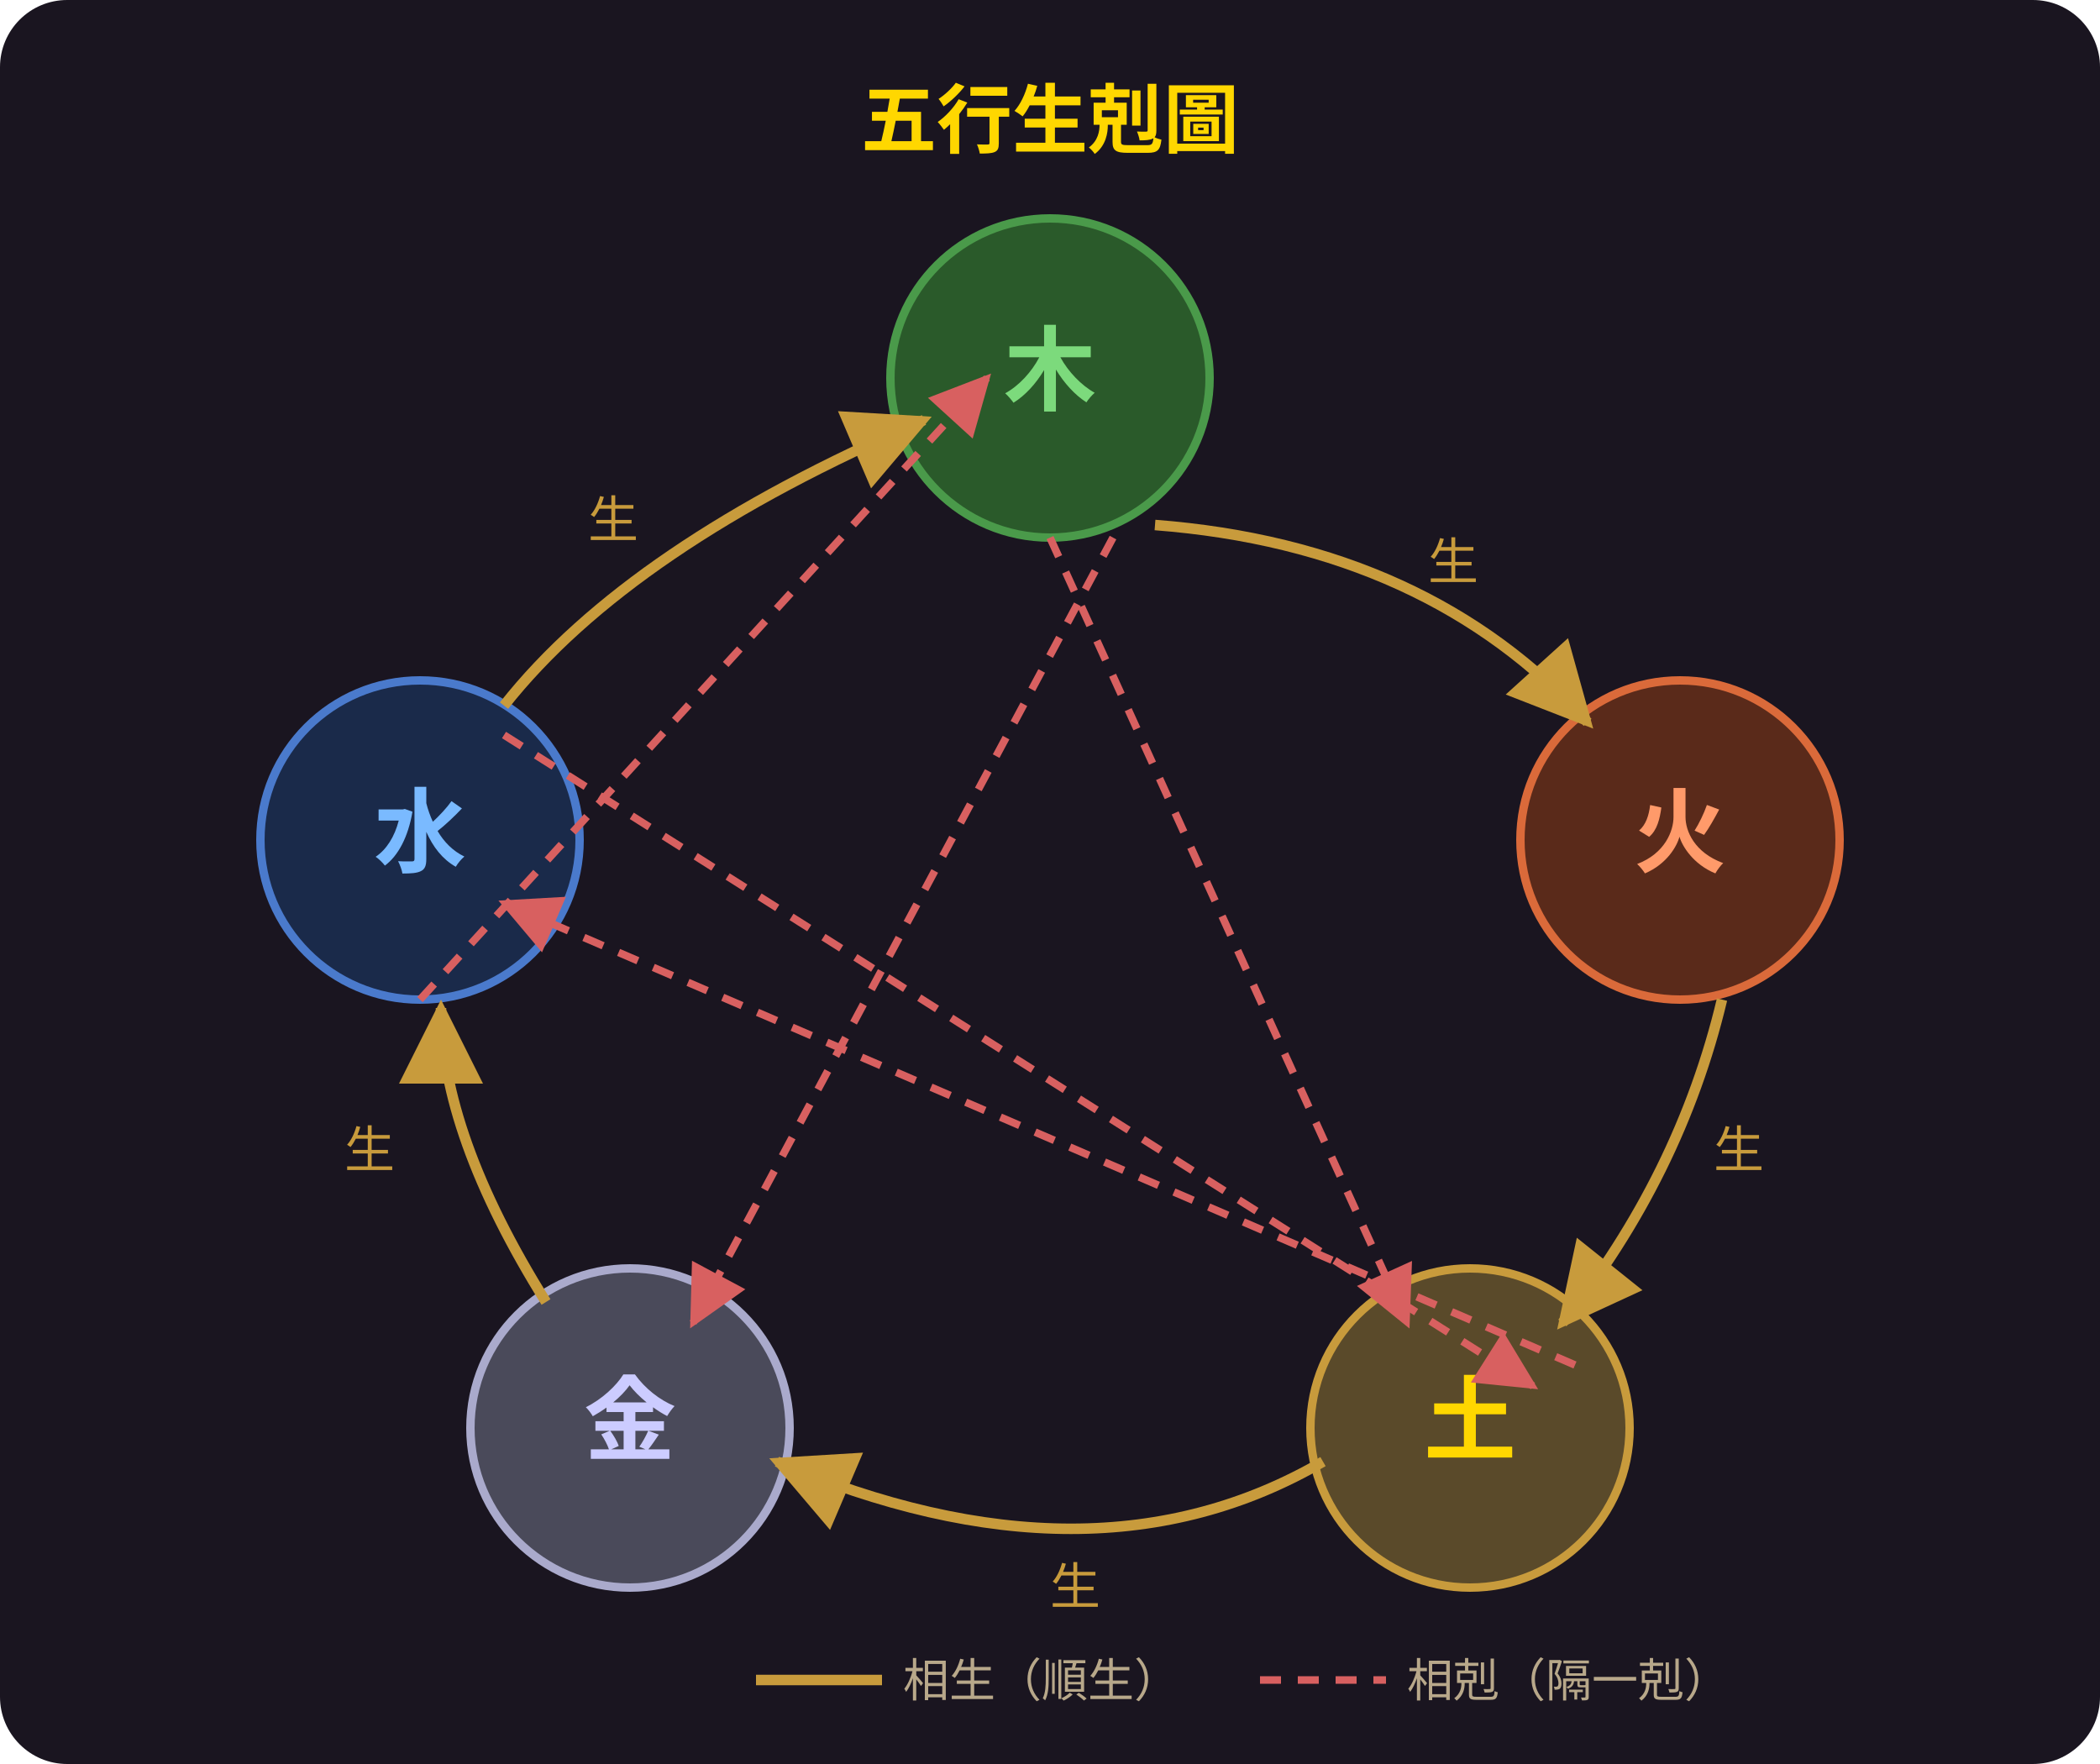
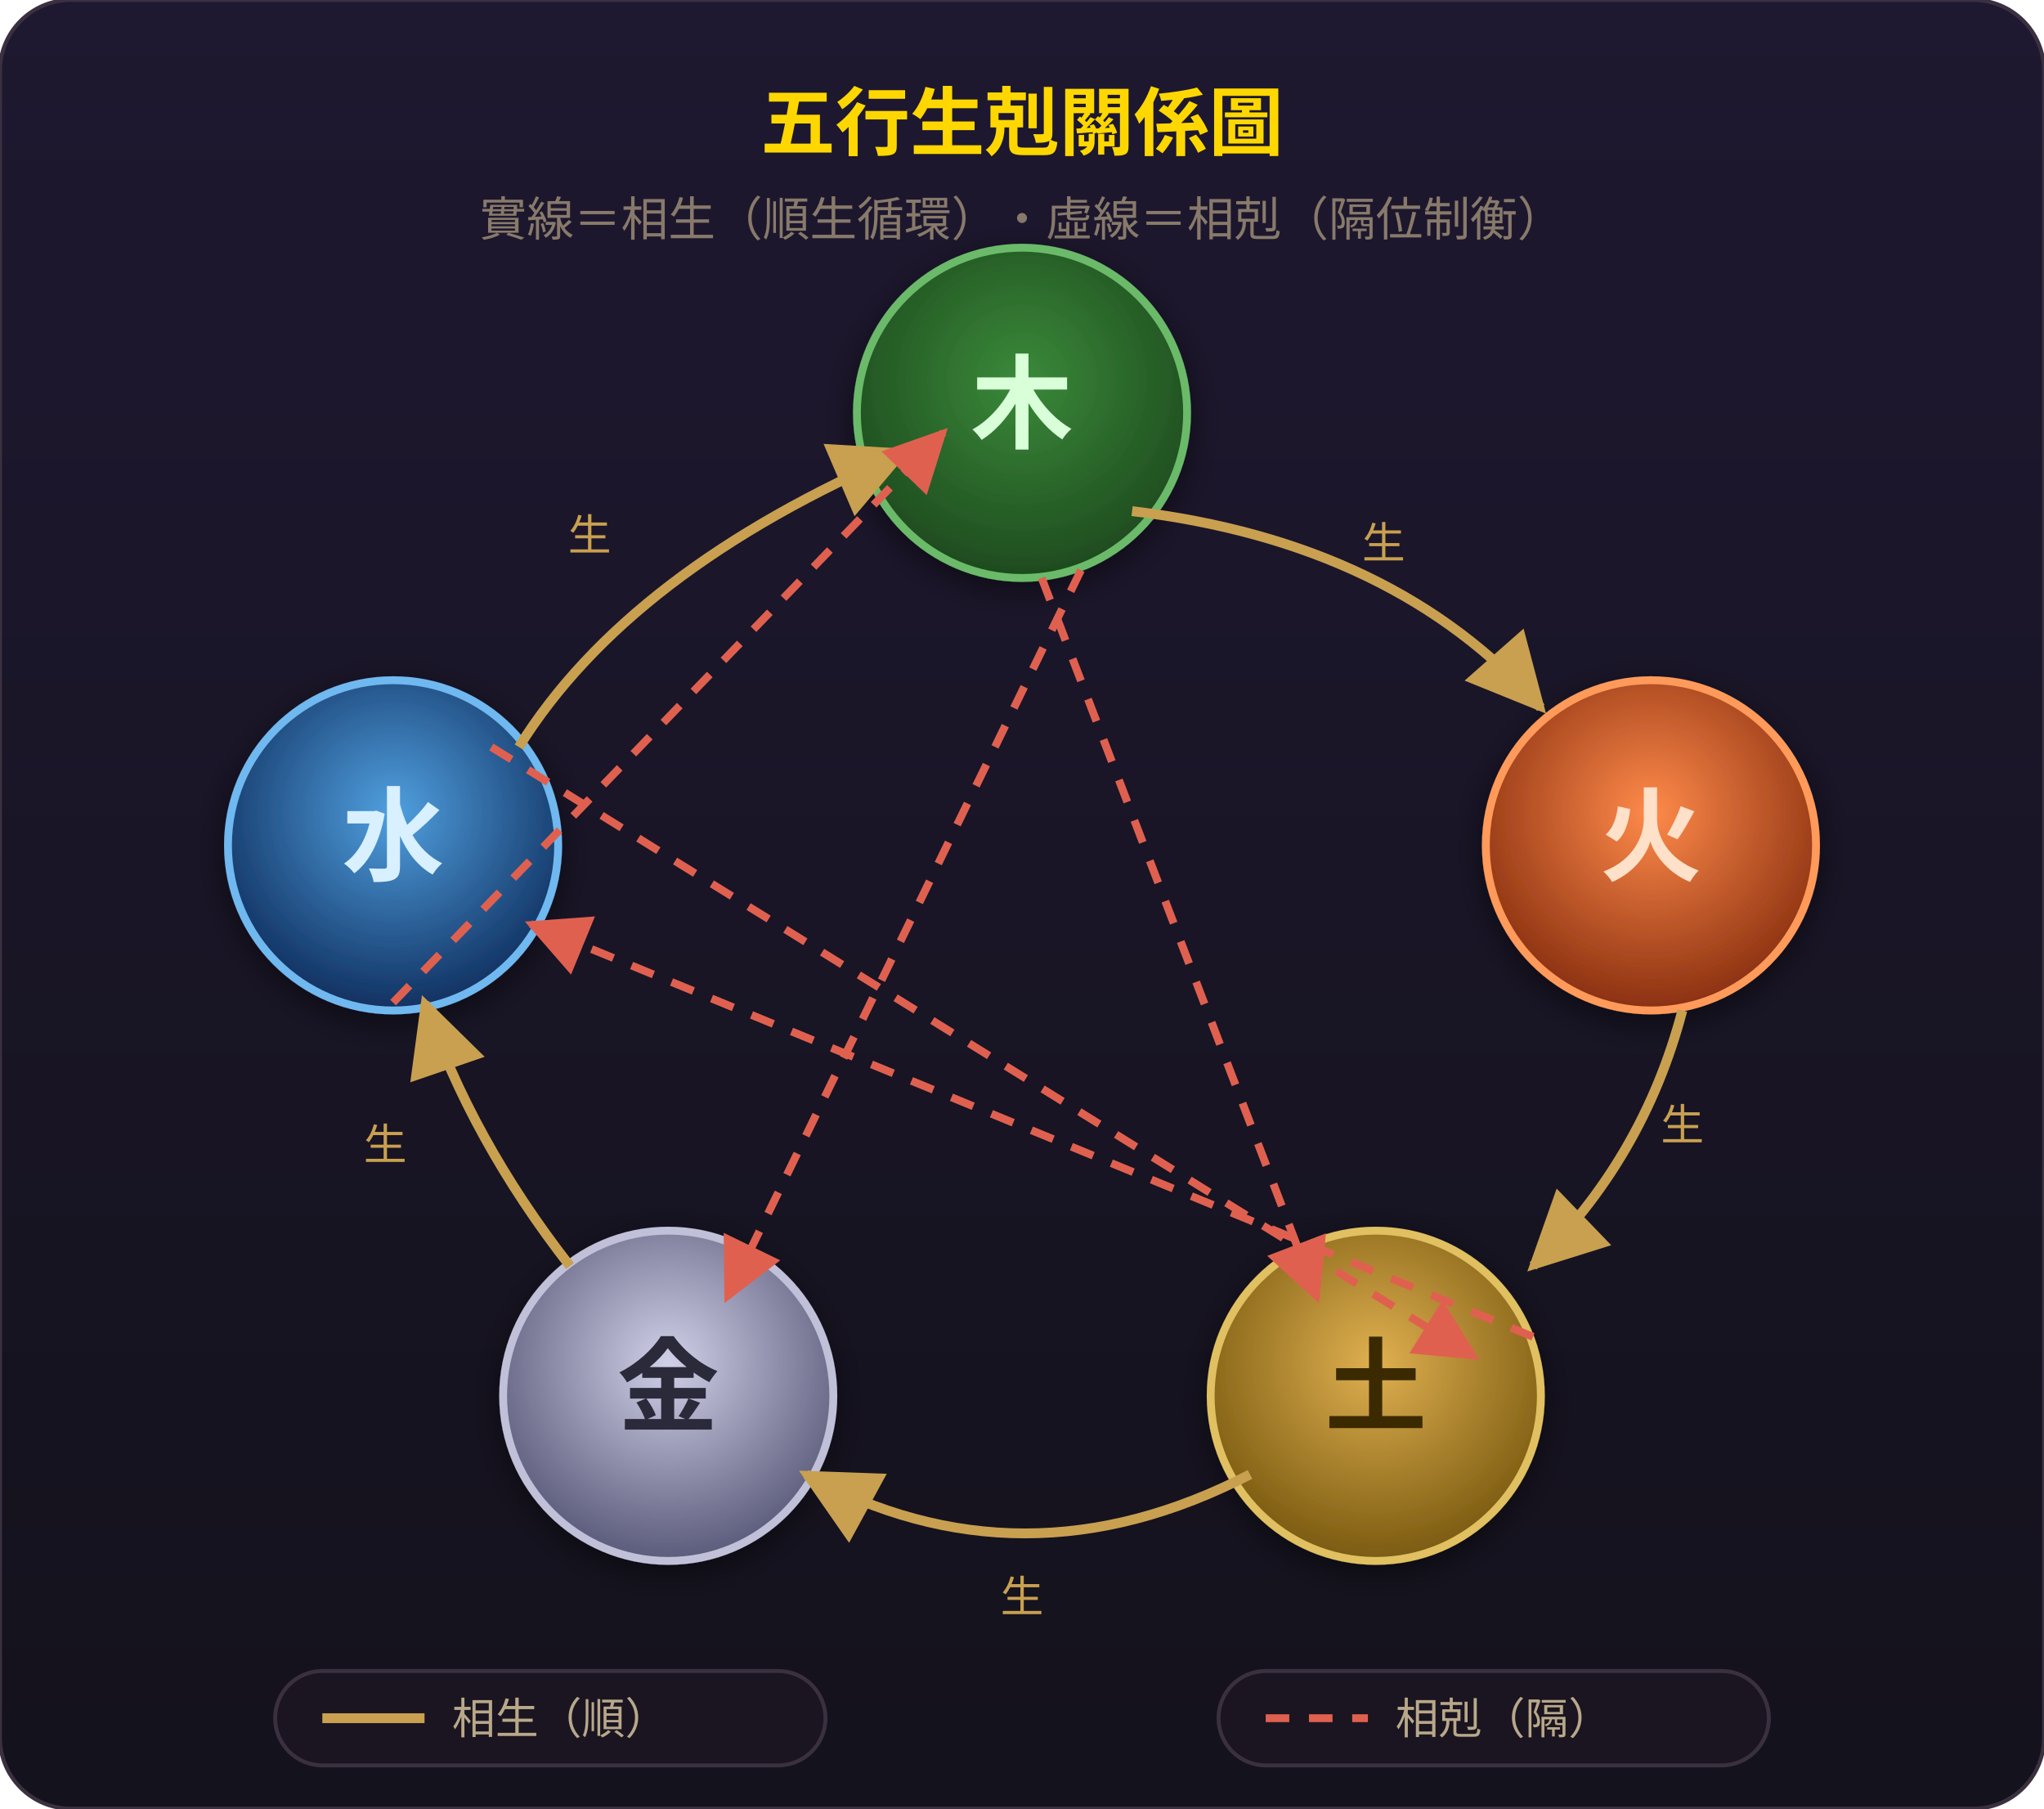
- <svg xmlns="http://www.w3.org/2000/svg" viewBox="0 0 500 420" font-family="'Noto Sans TC',sans-serif">
+ <svg xmlns="http://www.w3.org/2000/svg" viewBox="0 0 520 460" font-family="'Noto Sans TC',sans-serif">
  <defs>
-     <marker id="arrow" viewBox="0 0 10 10" refX="9" refY="5" markerWidth="8" markerHeight="8" orient="auto">
-       <path d="M0,0 L10,5 L0,10z" fill="#c89b3c" />
+     <linearGradient id="bgGrad" x1="0" y1="0" x2="0" y2="1">
+       <stop offset="0%" stop-color="#1e1830" />
+       <stop offset="100%" stop-color="#14121c" />
+     </linearGradient>
+     <radialGradient id="woodG" cx="50%" cy="40%" r="60%">
+       <stop offset="0%" stop-color="#3a8a3a" />
+       <stop offset="100%" stop-color="#1e4a1e" />
+     </radialGradient>
+     <radialGradient id="fireG" cx="50%" cy="40%" r="60%">
+       <stop offset="0%" stop-color="#ff8a4a" />
+       <stop offset="100%" stop-color="#8a3010" />
+     </radialGradient>
+     <radialGradient id="earthG" cx="50%" cy="40%" r="60%">
+       <stop offset="0%" stop-color="#e0b050" />
+       <stop offset="100%" stop-color="#7a5a10" />
+     </radialGradient>
+     <radialGradient id="metalG" cx="50%" cy="40%" r="60%">
+       <stop offset="0%" stop-color="#d0d0e8" />
+       <stop offset="100%" stop-color="#5a5a7a" />
+     </radialGradient>
+     <radialGradient id="waterG" cx="50%" cy="40%" r="60%">
+       <stop offset="0%" stop-color="#50a0e0" />
+       <stop offset="100%" stop-color="#103060" />
+     </radialGradient>
+     <marker id="arrowG" viewBox="0 0 10 10" refX="9" refY="5" markerWidth="8" markerHeight="8" orient="auto">
+       <path d="M0,0 L10,5 L0,10z" fill="#c8a050" />
    </marker>
-     <marker id="arrow2" viewBox="0 0 10 10" refX="9" refY="5" markerWidth="8" markerHeight="8" orient="auto">
-       <path d="M0,0 L10,5 L0,10z" fill="#d86060" />
+     <marker id="arrowR" viewBox="0 0 10 10" refX="9" refY="5" markerWidth="8" markerHeight="8" orient="auto">
+       <path d="M0,0 L10,5 L0,10z" fill="#e06050" />
    </marker>
-     <filter id="glow">
-       <feGaussianBlur stdDeviation="2" result="g" />
-       <feMerge>
-         <feMergeNode in="g" />
-         <feMergeNode in="SourceGraphic" />
-       </feMerge>
+     <filter id="softShadow">
+       <feDropShadow dx="0" dy="2" stdDeviation="4" flood-color="#000" flood-opacity="0.5" />
    </filter>
  </defs>
-   <rect width="500" height="420" rx="16" fill="#1a1520" />
-   <text x="250" y="35" text-anchor="middle" fill="#ffd700" font-size="18" font-weight="bold">五行生剋圖</text>
-   <circle cx="250" cy="90" r="38" fill="#2a5a2a" stroke="#4a9a4a" stroke-width="2" />
-   <text x="250" y="96" text-anchor="middle" fill="#7cda7c" font-size="22" font-weight="bold">木</text>
-   <circle cx="400" cy="200" r="38" fill="#5a2a1a" stroke="#da6a3a" stroke-width="2" />
-   <text x="400" y="206" text-anchor="middle" fill="#ff9a6a" font-size="22" font-weight="bold">火</text>
-   <circle cx="350" cy="340" r="38" fill="#5a4a2a" stroke="#c89b3c" stroke-width="2" />
-   <text x="350" y="346" text-anchor="middle" fill="#ffd700" font-size="22" font-weight="bold">土</text>
-   <circle cx="150" cy="340" r="38" fill="#4a4a5a" stroke="#aaaacc" stroke-width="2" />
-   <text x="150" y="346" text-anchor="middle" fill="#ccccff" font-size="22" font-weight="bold">金</text>
-   <circle cx="100" cy="200" r="38" fill="#1a2a4a" stroke="#4a7acc" stroke-width="2" />
-   <text x="100" y="206" text-anchor="middle" fill="#7abaff" font-size="22" font-weight="bold">水</text>
-   <path d="M275,125 Q340,130 378,172" fill="none" stroke="#c89b3c" stroke-width="2.5" marker-end="url(#arrow)" class="flow-arrow" />
-   <text x="340" y="138" fill="#c89b3c" font-size="12">生</text>
-   <path d="M410,238 Q400,280 372,315" fill="none" stroke="#c89b3c" stroke-width="2.5" marker-end="url(#arrow)" class="flow-arrow" />
-   <text x="408" y="278" fill="#c89b3c" font-size="12">生</text>
-   <path d="M315,348 Q260,380 185,348" fill="none" stroke="#c89b3c" stroke-width="2.5" marker-end="url(#arrow)" class="flow-arrow" />
-   <text x="250" y="382" fill="#c89b3c" font-size="12">生</text>
-   <path d="M130,310 Q105,270 105,240" fill="none" stroke="#c89b3c" stroke-width="2.5" marker-end="url(#arrow)" class="flow-arrow" />
-   <text x="82" y="278" fill="#c89b3c" font-size="12">生</text>
-   <path d="M120,168 Q150,130 220,100" fill="none" stroke="#c89b3c" stroke-width="2.5" marker-end="url(#arrow)" class="flow-arrow" />
-   <text x="140" y="128" fill="#c89b3c" font-size="12">生</text>
-   <line x1="250" y1="128" x2="335" y2="315" stroke="#d86060" stroke-width="1.8" stroke-dasharray="5,4" marker-end="url(#arrow2)" class="flow-arrow2" />
-   <line x1="375" y1="325" x2="120" y2="215" stroke="#d86060" stroke-width="1.8" stroke-dasharray="5,4" marker-end="url(#arrow2)" class="flow-arrow2" />
-   <line x1="100" y1="238" x2="235" y2="90" stroke="#d86060" stroke-width="1.8" stroke-dasharray="5,4" marker-end="url(#arrow2)" class="flow-arrow2" />
-   <line x1="265" y1="128" x2="165" y2="315" stroke="#d86060" stroke-width="1.8" stroke-dasharray="5,4" marker-end="url(#arrow2)" class="flow-arrow2" />
-   <line x1="120" y1="175" x2="365" y2="330" stroke="#d86060" stroke-width="1.8" stroke-dasharray="5,4" marker-end="url(#arrow2)" class="flow-arrow2" />
-   <line x1="180" y1="400" x2="210" y2="400" stroke="#c89b3c" stroke-width="2.5" />
-   <text x="215" y="404" fill="#b8a88a" font-size="11">相生（順生）</text>
-   <line x1="300" y1="400" x2="330" y2="400" stroke="#d86060" stroke-width="1.8" stroke-dasharray="5,4" />
-   <text x="335" y="404" fill="#b8a88a" font-size="11">相剋（隔一剋）</text>
+   <rect width="520" height="460" rx="18" fill="url(#bgGrad)" stroke="#3a3040" stroke-width="1" />
+   <text x="260" y="38" text-anchor="middle" fill="#ffd700" font-size="19" font-weight="bold">五行生剋關係圖</text>
+   <text x="260" y="60" text-anchor="middle" fill="#887a6a" font-size="12">實線＝相生（順生循環）・虛線＝相剋（隔位制衡）</text>
+   <g filter="url(#softShadow)">
+     <circle cx="260" cy="105" r="42" fill="url(#woodG)" stroke="#6aba6a" stroke-width="2" />
+     <text x="260" y="112" text-anchor="middle" fill="#d8ffd8" font-size="26" font-weight="bold">木</text>
+     <circle cx="420" cy="215" r="42" fill="url(#fireG)" stroke="#ff9a5a" stroke-width="2" />
+     <text x="420" y="222" text-anchor="middle" fill="#ffe0c8" font-size="26" font-weight="bold">火</text>
+     <circle cx="350" cy="355" r="42" fill="url(#earthG)" stroke="#e0c060" stroke-width="2" />
+     <text x="350" y="362" text-anchor="middle" fill="#3a2a00" font-size="26" font-weight="bold">土</text>
+     <circle cx="170" cy="355" r="42" fill="url(#metalG)" stroke="#c0c0d8" stroke-width="2" />
+     <text x="170" y="362" text-anchor="middle" fill="#2a2a3a" font-size="26" font-weight="bold">金</text>
+     <circle cx="100" cy="215" r="42" fill="url(#waterG)" stroke="#70b8f0" stroke-width="2" />
+     <text x="100" y="222" text-anchor="middle" fill="#d8f0ff" font-size="26" font-weight="bold">水</text>
+   </g>
+   <path d="M288,130 Q355,138 392,180" fill="none" stroke="#c8a050" stroke-width="2.5" marker-end="url(#arrowG)" class="flow-arrow" />
+   <text x="352" y="142" text-anchor="middle" fill="#c8a050" font-size="11">生</text>
+   <path d="M428,257 Q418,295 390,322" fill="none" stroke="#c8a050" stroke-width="2.5" marker-end="url(#arrowG)" class="flow-arrow" />
+   <text x="428" y="290" text-anchor="middle" fill="#c8a050" font-size="11">生</text>
+   <path d="M318,375 Q260,405 205,375" fill="none" stroke="#c8a050" stroke-width="2.5" marker-end="url(#arrowG)" class="flow-arrow" />
+   <text x="260" y="410" text-anchor="middle" fill="#c8a050" font-size="11">生</text>
+   <path d="M145,322 Q120,290 108,255" fill="none" stroke="#c8a050" stroke-width="2.5" marker-end="url(#arrowG)" class="flow-arrow" />
+   <text x="98" y="295" text-anchor="middle" fill="#c8a050" font-size="11">生</text>
+   <path d="M132,190 Q160,145 230,115" fill="none" stroke="#c8a050" stroke-width="2.5" marker-end="url(#arrowG)" class="flow-arrow" />
+   <text x="150" y="140" text-anchor="middle" fill="#c8a050" font-size="11">生</text>
+   <line x1="265" y1="147" x2="335" y2="330" stroke="#e06050" stroke-width="2" stroke-dasharray="6,5" marker-end="url(#arrowR)" class="flow-arrow2" />
+   <line x1="390" y1="340" x2="135" y2="235" stroke="#e06050" stroke-width="2" stroke-dasharray="6,5" marker-end="url(#arrowR)" class="flow-arrow2" />
+   <line x1="100" y1="255" x2="240" y2="110" stroke="#e06050" stroke-width="2" stroke-dasharray="6,5" marker-end="url(#arrowR)" class="flow-arrow2" />
+   <line x1="275" y1="145" x2="185" y2="330" stroke="#e06050" stroke-width="2" stroke-dasharray="6,5" marker-end="url(#arrowR)" class="flow-arrow2" />
+   <line x1="125" y1="190" x2="375" y2="345" stroke="#e06050" stroke-width="2" stroke-dasharray="6,5" marker-end="url(#arrowR)" class="flow-arrow2" />
+   <g>
+     <rect x="70" y="425" width="140" height="24" rx="12" fill="#1a1520" stroke="#3a3040" />
+     <line x1="82" y1="437" x2="108" y2="437" stroke="#c8a050" stroke-width="2.5" />
+     <text x="115" y="441" fill="#b8a88a" font-size="11">相生（順）</text>
+     <rect x="310" y="425" width="140" height="24" rx="12" fill="#1a1520" stroke="#3a3040" />
+     <line x1="322" y1="437" x2="348" y2="437" stroke="#e06050" stroke-width="2" stroke-dasharray="6,5" />
+     <text x="355" y="441" fill="#b8a88a" font-size="11">相剋（隔）</text>
+   </g>
</svg>
